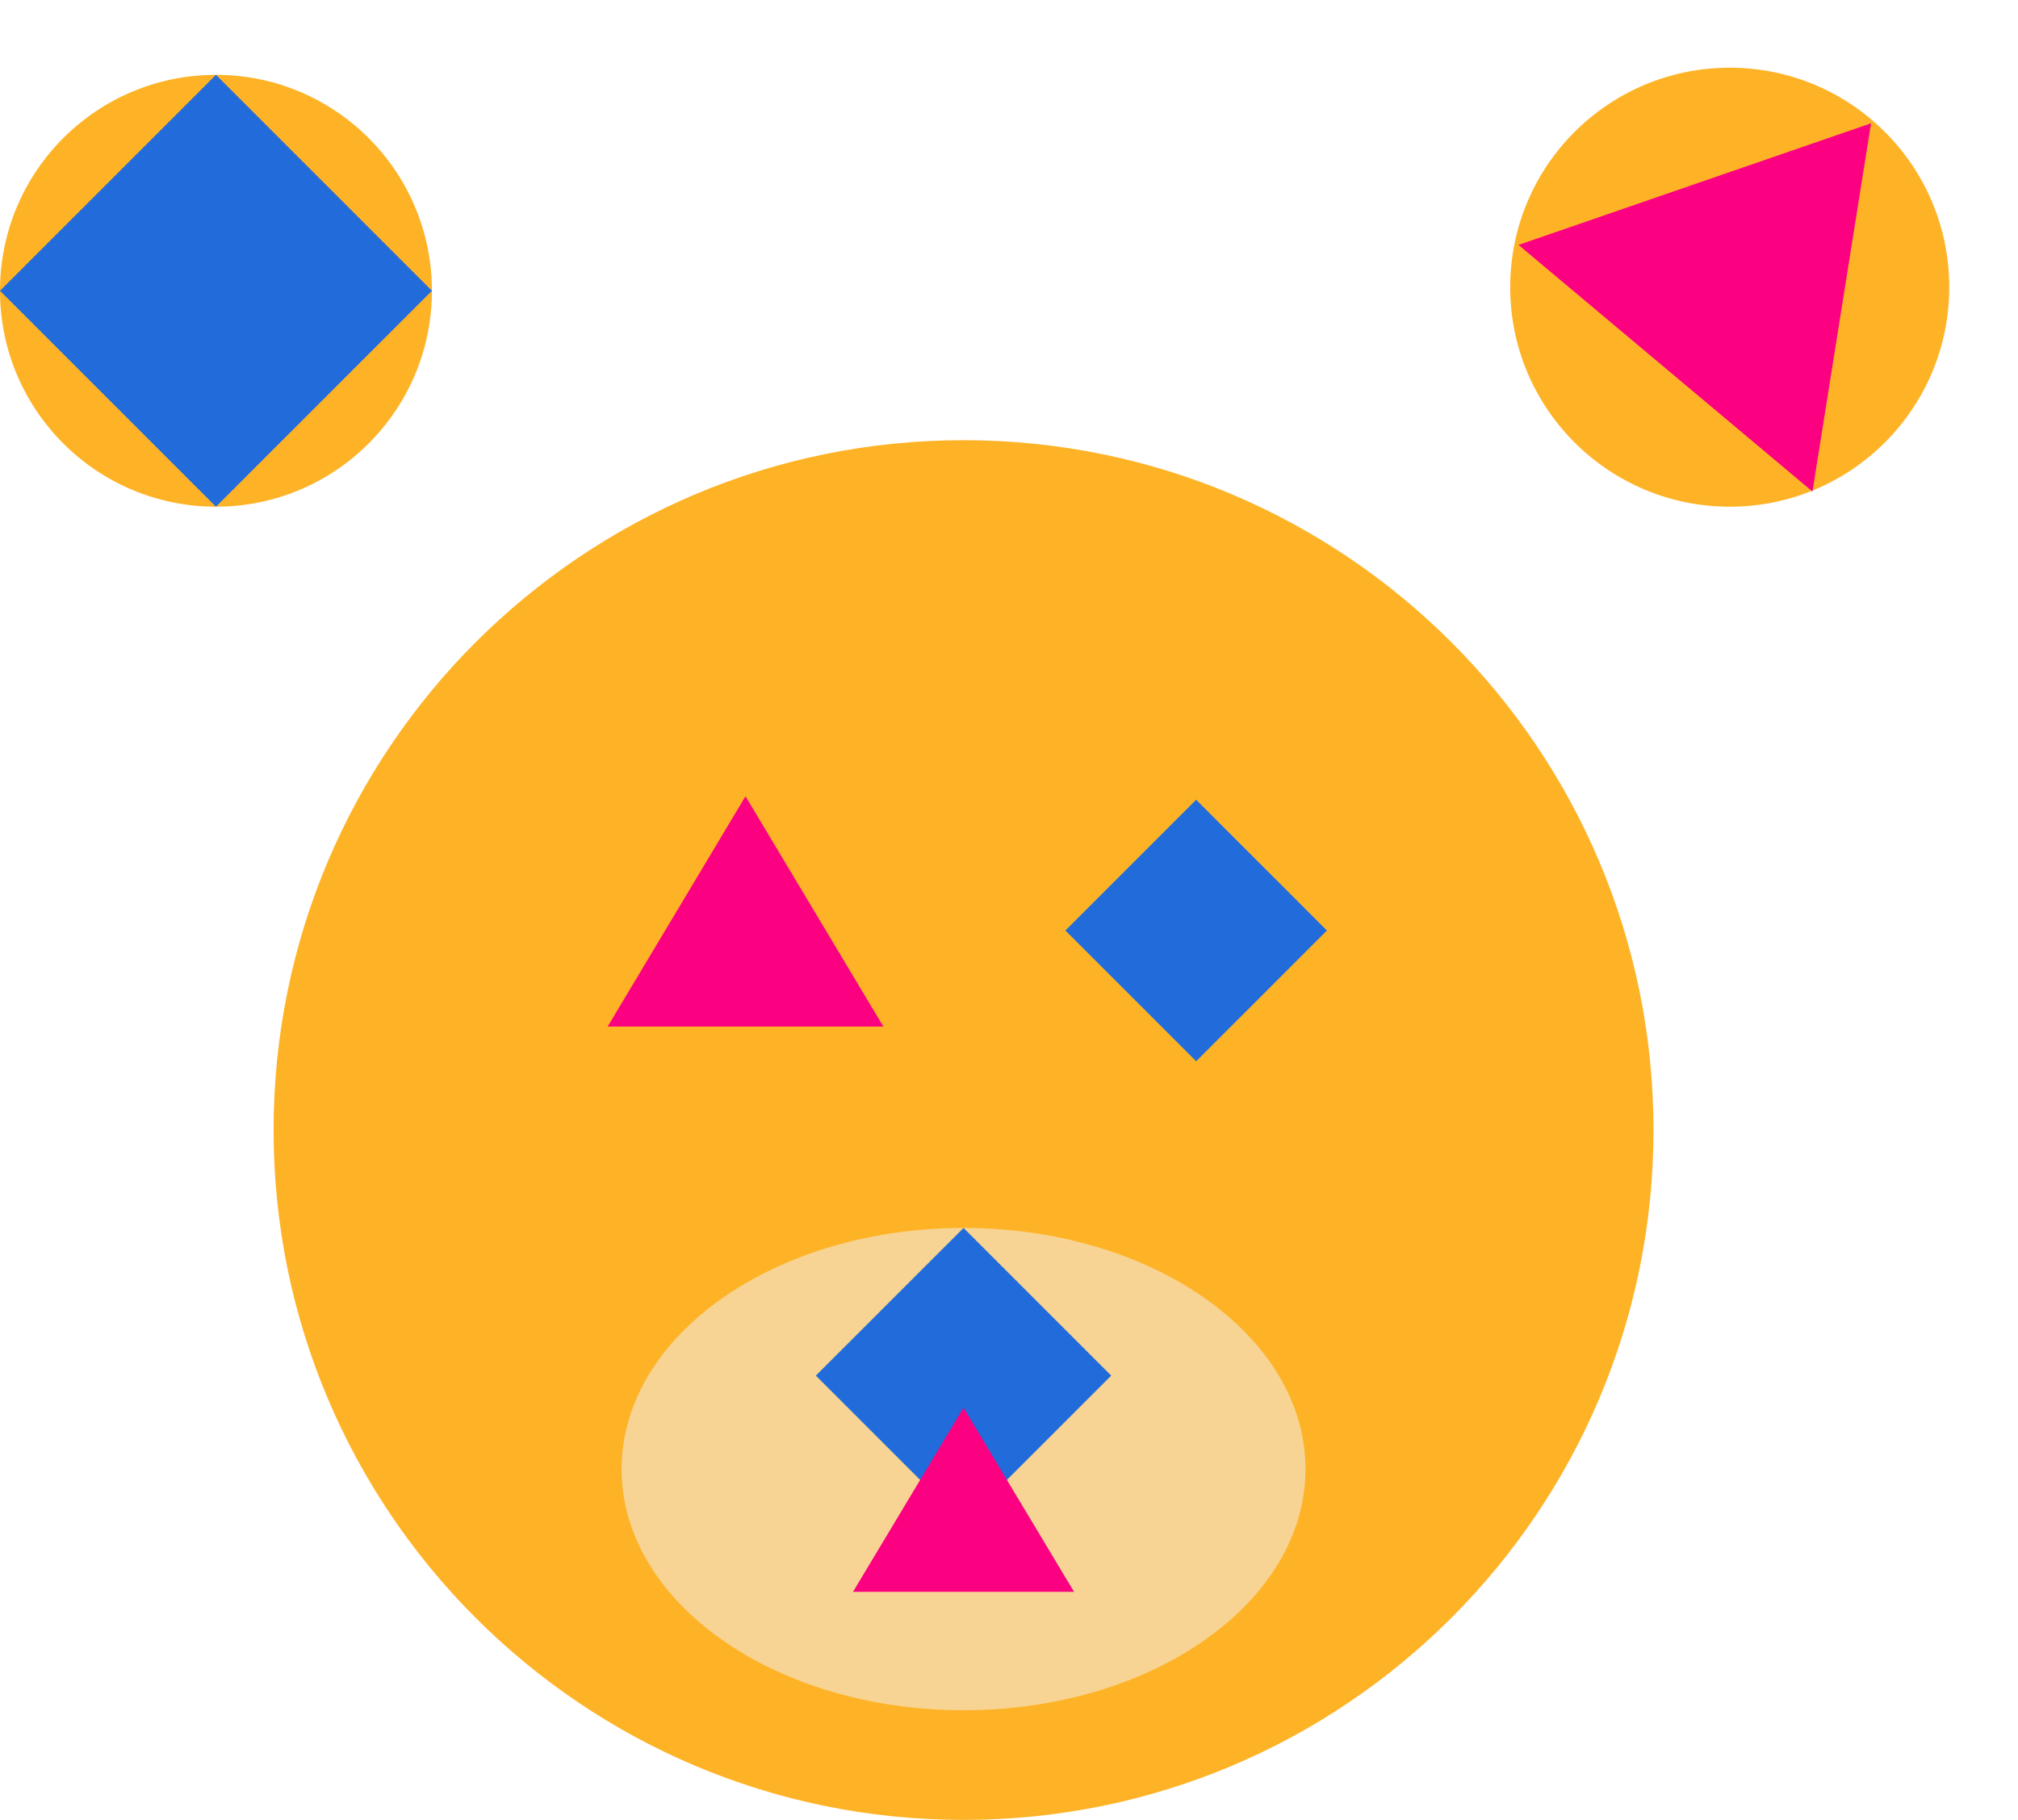
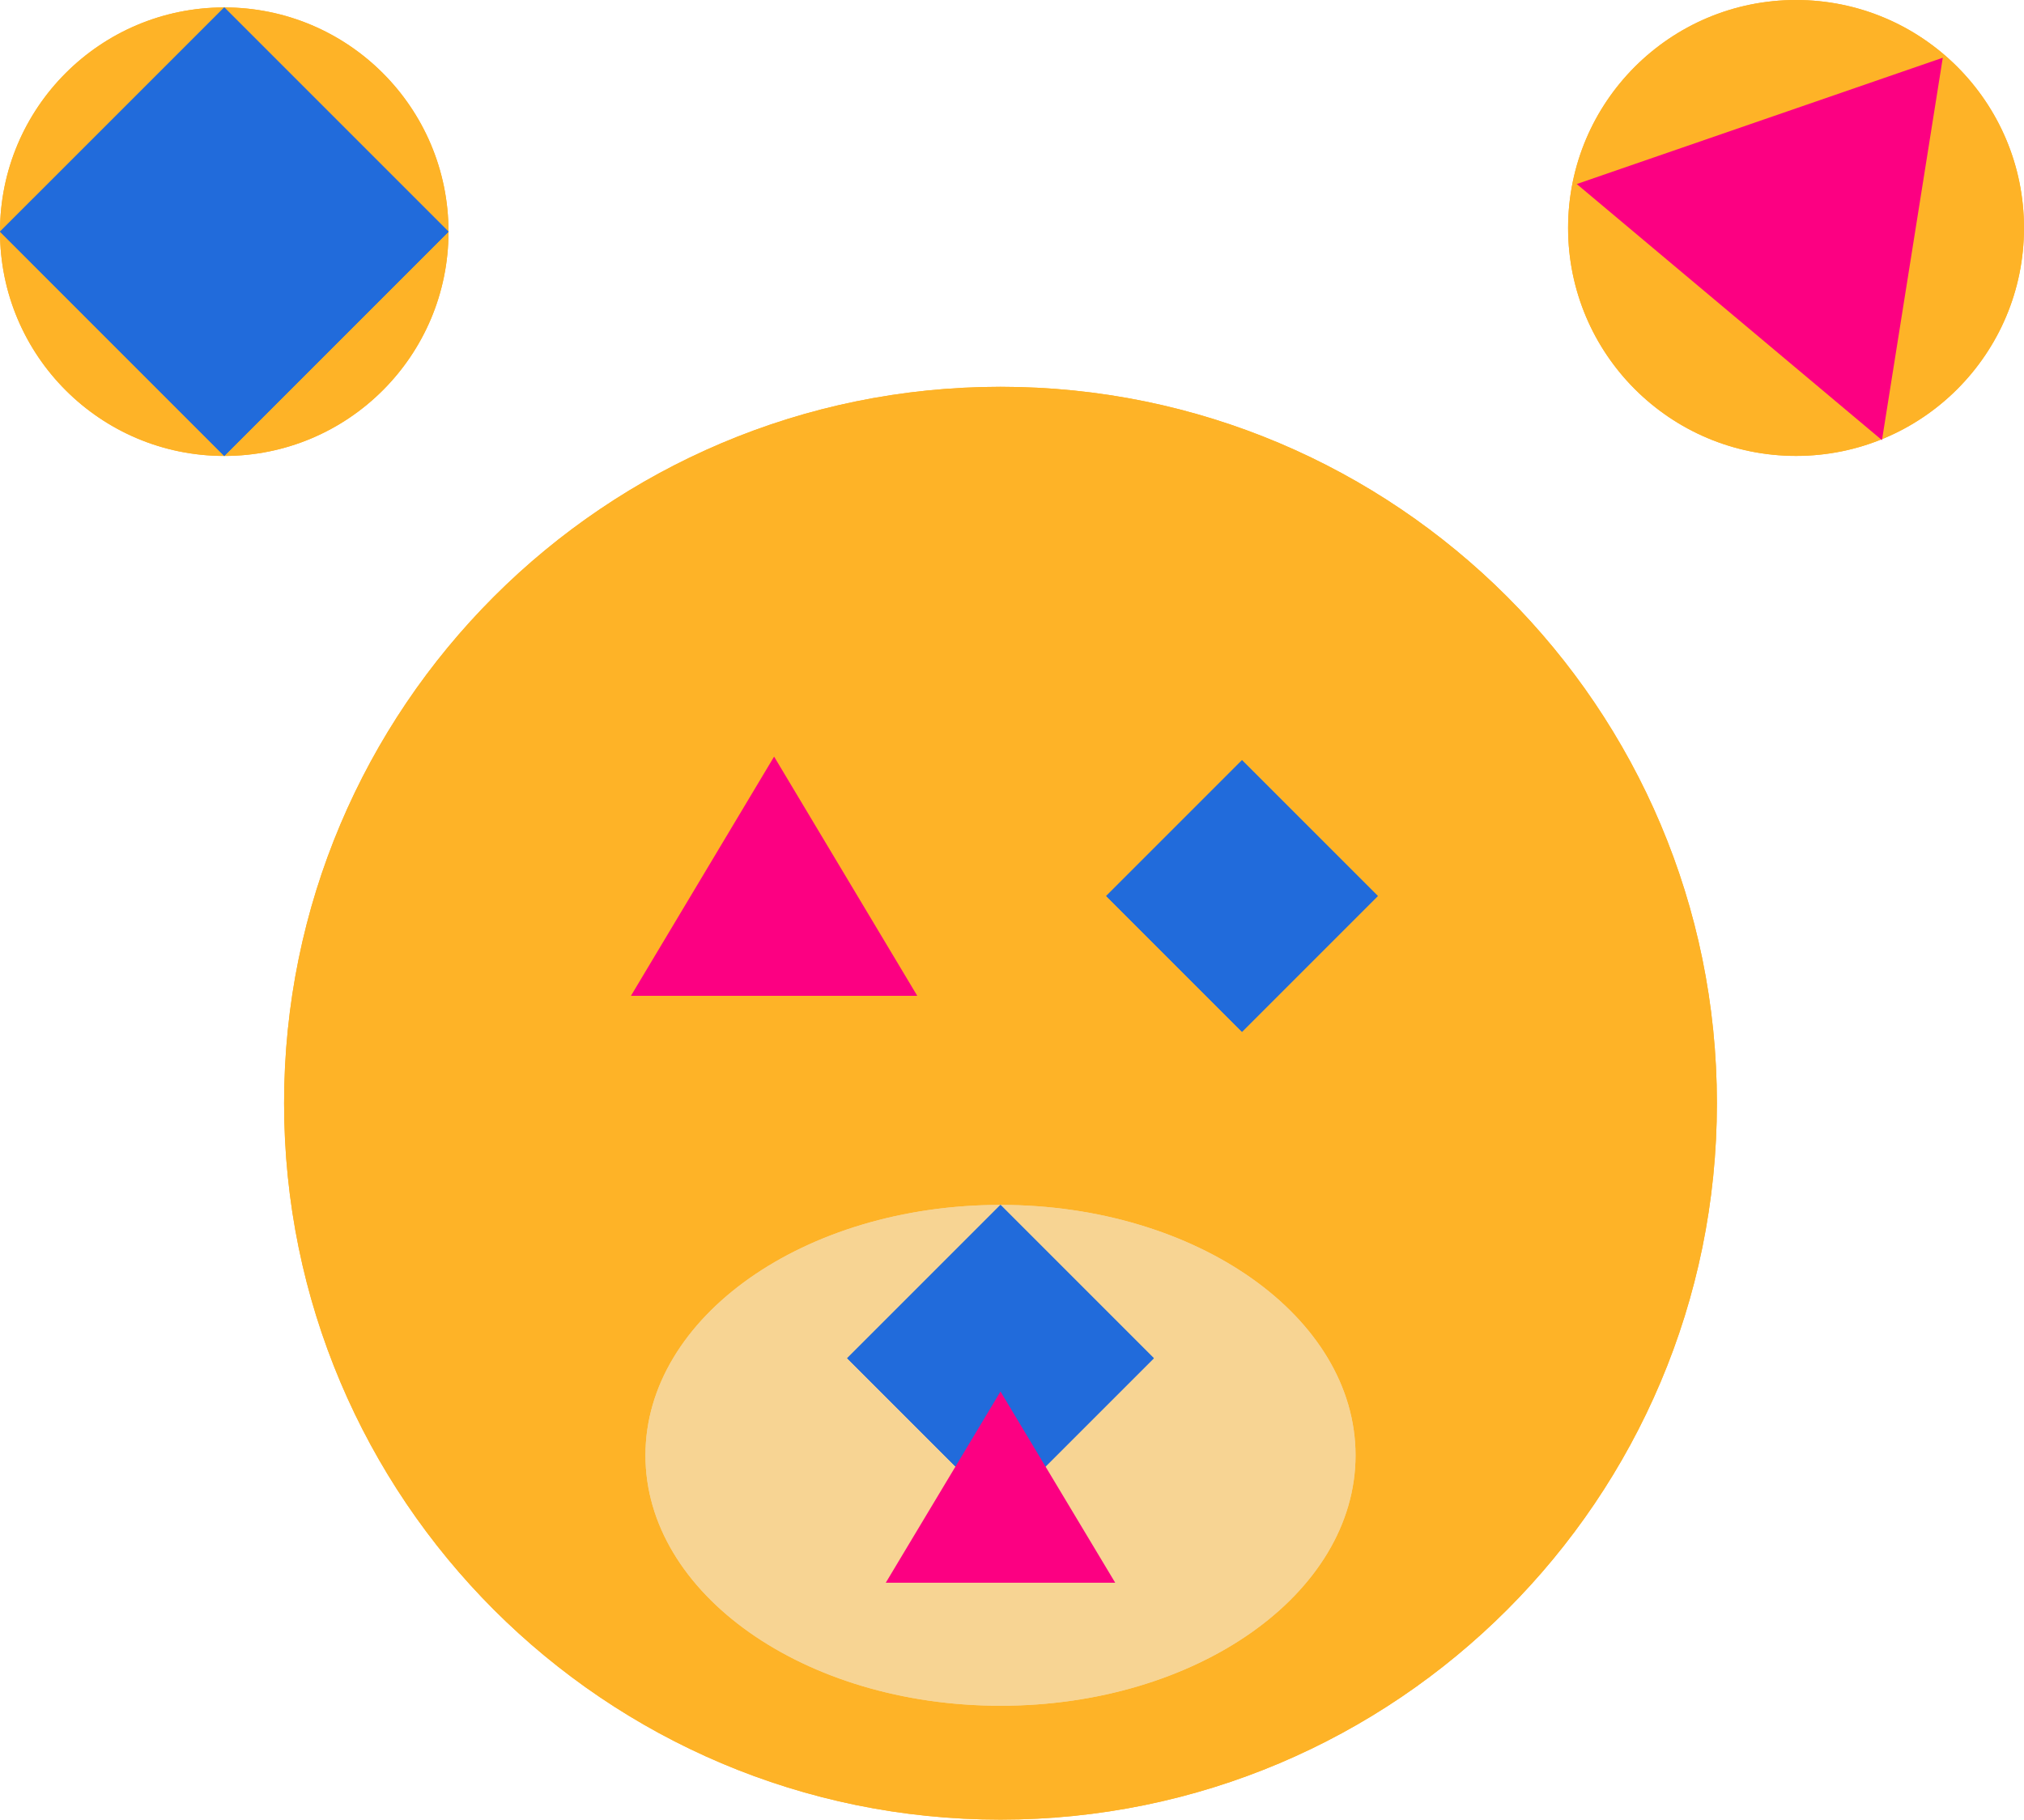
- <svg xmlns="http://www.w3.org/2000/svg" width="578.188" height="521.502" viewBox="0 0 578.188 521.502">
-   <g id="Groupe_2" data-name="Groupe 2" transform="translate(-1024.996 -292.865)">
-     <g id="Tracé_4" data-name="Tracé 4" transform="translate(1103.379 419)" fill="#feb327">
-       <path d="M197.684,0C306.862,0,395.368,88.506,395.368,197.684S306.862,395.368,197.684,395.368,0,306.862,0,197.684,88.506,0,197.684,0Z" stroke="none" />
-       <path d="M 197.684 1 C 184.339 1 171.002 2.344 158.044 4.996 C 145.416 7.58 132.995 11.436 121.126 16.456 C 109.472 21.385 98.231 27.486 87.717 34.59 C 77.302 41.626 67.508 49.707 58.607 58.607 C 49.707 67.508 41.626 77.302 34.59 87.717 C 27.486 98.231 21.385 109.472 16.456 121.126 C 11.436 132.995 7.58 145.416 4.996 158.044 C 2.344 171.002 1 184.339 1 197.684 C 1 211.029 2.344 224.366 4.996 237.324 C 7.58 249.951 11.436 262.373 16.456 274.242 C 21.385 285.896 27.486 297.137 34.59 307.651 C 41.626 318.066 49.707 327.86 58.607 336.76 C 67.508 345.661 77.302 353.742 87.717 360.778 C 98.231 367.882 109.472 373.983 121.126 378.912 C 132.995 383.932 145.416 387.788 158.044 390.372 C 171.002 393.023 184.339 394.368 197.684 394.368 C 211.029 394.368 224.366 393.023 237.324 390.372 C 249.951 387.788 262.373 383.932 274.242 378.912 C 285.896 373.983 297.137 367.882 307.651 360.778 C 318.066 353.742 327.86 345.661 336.76 336.76 C 345.661 327.86 353.742 318.066 360.778 307.651 C 367.882 297.137 373.983 285.896 378.912 274.242 C 383.932 262.373 387.788 249.951 390.372 237.324 C 393.023 224.366 394.368 211.029 394.368 197.684 C 394.368 184.339 393.023 171.002 390.372 158.044 C 387.788 145.416 383.932 132.995 378.912 121.126 C 373.983 109.472 367.882 98.231 360.778 87.717 C 353.742 77.302 345.661 67.508 336.76 58.607 C 327.86 49.707 318.066 41.626 307.651 34.59 C 297.137 27.486 285.896 21.385 274.242 16.456 C 262.373 11.436 249.951 7.58 237.324 4.996 C 224.366 2.344 211.029 1 197.684 1 M 197.684 0 C 306.862 0 395.368 88.506 395.368 197.684 C 395.368 306.862 306.862 395.368 197.684 395.368 C 88.506 395.368 0 306.862 0 197.684 C 0 88.506 88.506 0 197.684 0 Z" stroke="none" fill="rgba(112,112,112,0)" />
+ <svg xmlns="http://www.w3.org/2000/svg" id="Layer_1" data-name="Layer 1" viewBox="0 0 558.49 502.1">
+   <defs>
+     <style>
+       .cls-1 {
+         fill: #fc0082;
+       }
+ 
+       .cls-2 {
+         fill: #f7d493;
+       }
+ 
+       .cls-3 {
+         fill: #feb327;
+       }
+ 
+       .cls-4 {
+         fill: #216bdb;
+       }
+     </style>
+   </defs>
+   <g id="Groupe_2" data-name="Groupe 2">
+     <g id="Tracé_4" data-name="Tracé 4">
+       <path class="cls-3" d="M276.07,106.73c109.18,0,197.68,88.51,197.68,197.68s-88.51,197.68-197.68,197.68-197.68-88.51-197.68-197.68,88.51-197.68,197.68-197.68Z" />
+       <path class="cls-3" d="M276.07,107.73c-13.35,0-26.68,1.34-39.64,4-12.63,2.58-25.05,6.44-36.92,11.46-11.65,4.93-22.89,11.03-33.41,18.13-10.41,7.04-20.21,15.12-29.11,24.02-8.9,8.9-16.98,18.69-24.02,29.11-7.1,10.51-13.2,21.76-18.13,33.41-5.02,11.87-8.88,24.29-11.46,36.92-2.65,12.96-4,26.29-4,39.64s1.34,26.68,4,39.64c2.58,12.63,6.44,25.05,11.46,36.92,4.93,11.65,11.03,22.89,18.13,33.41,7.04,10.41,15.12,20.21,24.02,29.11,8.9,8.9,18.69,16.98,29.11,24.02,10.51,7.1,21.76,13.2,33.41,18.13,11.87,5.02,24.29,8.88,36.92,11.46,12.96,2.65,26.29,4,39.64,4s26.68-1.34,39.64-4c12.63-2.58,25.05-6.44,36.92-11.46,11.65-4.93,22.89-11.03,33.41-18.13,10.41-7.04,20.21-15.12,29.11-24.02,8.9-8.9,16.98-18.69,24.02-29.11,7.1-10.51,13.2-21.76,18.13-33.41,5.02-11.87,8.88-24.29,11.46-36.92,2.65-12.96,4-26.29,4-39.64s-1.34-26.68-4-39.64c-2.58-12.63-6.44-25.05-11.46-36.92-4.93-11.65-11.03-22.89-18.13-33.41-7.04-10.41-15.12-20.21-24.02-29.11-8.9-8.9-18.69-16.98-29.11-24.02-10.51-7.1-21.76-13.2-33.41-18.13-11.87-5.02-24.29-8.88-36.92-11.46-12.96-2.65-26.29-4-39.64-4M276.07,106.73c109.18,0,197.68,88.51,197.68,197.68s-88.51,197.68-197.68,197.68-197.68-88.51-197.68-197.68,88.51-197.68,197.68-197.68Z" />
    </g>
-     <g id="Tracé_6" data-name="Tracé 6" transform="translate(1024.996 314.311)" fill="#feb327">
-       <path d="M61.876,0A61.876,61.876,0,1,1,0,61.876,61.876,61.876,0,0,1,61.876,0Z" stroke="none" />
-       <path d="M 61.876 1 C 53.657 1 45.685 2.609 38.18 5.783 C 34.573 7.309 31.095 9.197 27.84 11.396 C 24.616 13.574 21.585 16.075 18.83 18.83 C 16.075 21.585 13.574 24.616 11.396 27.84 C 9.197 31.095 7.309 34.573 5.783 38.18 C 2.609 45.685 1 53.657 1 61.876 C 1 70.094 2.609 78.066 5.783 85.571 C 7.309 89.178 9.197 92.657 11.396 95.911 C 13.574 99.135 16.075 102.166 18.83 104.921 C 21.585 107.676 24.616 110.177 27.84 112.355 C 31.095 114.554 34.573 116.442 38.18 117.968 C 45.685 121.142 53.657 122.751 61.876 122.751 C 70.094 122.751 78.066 121.142 85.571 117.968 C 89.178 116.442 92.657 114.554 95.911 112.355 C 99.135 110.177 102.166 107.676 104.921 104.921 C 107.676 102.166 110.177 99.135 112.355 95.911 C 114.554 92.657 116.442 89.178 117.968 85.571 C 121.142 78.066 122.751 70.094 122.751 61.876 C 122.751 53.657 121.142 45.685 117.968 38.18 C 116.442 34.573 114.554 31.095 112.355 27.84 C 110.177 24.616 107.676 21.585 104.921 18.83 C 102.166 16.075 99.135 13.574 95.911 11.396 C 92.657 9.197 89.178 7.309 85.571 5.783 C 78.066 2.609 70.094 1 61.876 1 M 61.876 -7.62939453125e-06 C 96.049 -7.62939453125e-06 123.751 27.703 123.751 61.876 C 123.751 96.049 96.049 123.751 61.876 123.751 C 27.703 123.751 -7.62939453125e-06 96.049 -7.62939453125e-06 61.876 C -7.62939453125e-06 27.703 27.703 -7.62939453125e-06 61.876 -7.62939453125e-06 Z" stroke="none" fill="rgba(112,112,112,0)" />
+     <g id="Tracé_6" data-name="Tracé 6">
+       <path class="cls-3" d="M61.88,2.05c34.17,0,61.88,27.7,61.88,61.88s-27.7,61.88-61.88,61.88S0,98.1,0,63.92h0C0,29.75,27.7,2.05,61.88,2.05Z" />
+       <path class="cls-3" d="M61.88,3.05c-8.22,0-16.19,1.61-23.7,4.78-3.61,1.53-7.09,3.41-10.34,5.61-3.22,2.18-6.26,4.68-9.01,7.43-2.75,2.76-5.26,5.79-7.43,9.01-2.2,3.25-4.09,6.73-5.61,10.34-3.17,7.5-4.78,15.48-4.78,23.7s1.61,16.19,4.78,23.7c1.53,3.61,3.41,7.09,5.61,10.34,2.18,3.22,4.68,6.26,7.43,9.01s5.79,5.26,9.01,7.43c3.25,2.2,6.73,4.09,10.34,5.61,7.5,3.17,15.48,4.78,23.7,4.78s16.19-1.61,23.7-4.78c3.61-1.53,7.09-3.41,10.34-5.61,3.22-2.18,6.26-4.68,9.01-7.43,2.76-2.75,5.26-5.79,7.43-9.01,2.2-3.25,4.09-6.73,5.61-10.34,3.17-7.5,4.78-15.48,4.78-23.7s-1.61-16.19-4.78-23.7c-1.53-3.61-3.41-7.09-5.61-10.34-2.18-3.22-4.68-6.26-7.43-9.01s-5.79-5.26-9.01-7.43c-3.25-2.2-6.73-4.09-10.34-5.61-7.5-3.17-15.48-4.78-23.7-4.78M61.88,2.05c34.17,0,61.88,27.7,61.88,61.88s-27.7,61.88-61.88,61.88S0,98.09,0,63.92,27.7,2.05,61.88,2.05Z" />
    </g>
-     <g id="Tracé_7" data-name="Tracé 7" transform="translate(1457.689 312.265)" fill="#feb327">
-       <path d="M62.9,0A62.9,62.9,0,1,1,0,62.9,62.9,62.9,0,0,1,62.9,0Z" stroke="none" />
-       <path d="M 62.898 1 C 54.542 1 46.435 2.636 38.805 5.864 C 35.137 7.415 31.6 9.335 28.291 11.571 C 25.013 13.785 21.931 16.328 19.13 19.13 C 16.328 21.931 13.785 25.013 11.571 28.291 C 9.335 31.6 7.415 35.137 5.864 38.805 C 2.636 46.435 1 54.542 1 62.898 C 1 71.255 2.636 79.361 5.864 86.991 C 7.415 90.659 9.335 94.196 11.571 97.505 C 13.785 100.783 16.328 103.865 19.13 106.667 C 21.931 109.468 25.013 112.011 28.291 114.226 C 31.6 116.461 35.137 118.381 38.805 119.932 C 46.435 123.16 54.542 124.796 62.898 124.796 C 71.255 124.796 79.361 123.16 86.991 119.932 C 90.659 118.381 94.196 116.461 97.505 114.226 C 100.783 112.011 103.866 109.468 106.667 106.667 C 109.468 103.865 112.011 100.783 114.226 97.505 C 116.461 94.196 118.381 90.659 119.933 86.991 C 123.16 79.361 124.796 71.255 124.796 62.898 C 124.796 54.542 123.16 46.435 119.933 38.805 C 118.381 35.137 116.461 31.6 114.226 28.291 C 112.011 25.013 109.468 21.931 106.667 19.13 C 103.866 16.328 100.783 13.785 97.505 11.571 C 94.196 9.335 90.659 7.415 86.991 5.864 C 79.361 2.636 71.255 1 62.898 1 M 62.898 7.62939453125e-06 C 97.636 7.62939453125e-06 125.796 28.16 125.796 62.898 C 125.796 97.636 97.636 125.796 62.898 125.796 C 28.16 125.796 -7.62939453125e-06 97.636 -7.62939453125e-06 62.898 C -7.62939453125e-06 28.16 28.16 7.62939453125e-06 62.898 7.62939453125e-06 Z" stroke="none" fill="rgba(112,112,112,0)" />
+     <g id="Tracé_7" data-name="Tracé 7">
+       <path class="cls-3" d="M495.59,0C530.33,0,558.49,28.16,558.49,62.9s-28.16,62.9-62.9,62.9-62.9-28.16-62.9-62.9c0-34.74,28.16-62.9,62.9-62.9h0Z" />
+       <path class="cls-3" d="M495.59,1c-8.36,0-16.46,1.64-24.09,4.86-3.67,1.55-7.2,3.47-10.51,5.71-3.28,2.21-6.36,4.76-9.16,7.56s-5.34,5.88-7.56,9.16c-2.24,3.31-4.16,6.85-5.71,10.51-3.23,7.63-4.86,15.74-4.86,24.09s1.64,16.46,4.86,24.09c1.55,3.67,3.47,7.2,5.71,10.51,2.21,3.28,4.76,6.36,7.56,9.16,2.8,2.8,5.88,5.34,9.16,7.56,3.31,2.24,6.85,4.16,10.51,5.71,7.63,3.23,15.74,4.86,24.09,4.86s16.46-1.64,24.09-4.86c3.67-1.55,7.2-3.47,10.51-5.71,3.28-2.21,6.36-4.76,9.16-7.56,2.8-2.8,5.34-5.88,7.56-9.16,2.24-3.31,4.16-6.85,5.71-10.51,3.23-7.63,4.86-15.74,4.86-24.09s-1.64-16.46-4.86-24.09c-1.55-3.67-3.47-7.2-5.71-10.51-2.21-3.28-4.76-6.36-7.56-9.16s-5.88-5.34-9.16-7.56c-3.31-2.24-6.85-4.16-10.51-5.71-7.63-3.23-15.74-4.86-24.09-4.86M495.59,0C530.33,0,558.49,28.16,558.49,62.9s-28.16,62.9-62.9,62.9-62.9-28.16-62.9-62.9S460.85,0,495.59,0Z" />
    </g>
-     <path id="Polygone_3" data-name="Polygone 3" d="M39.5,0,79,66H0Z" transform="translate(1199.097 521.031)" fill="#fc0082" />
-     <g id="Tracé_8" data-name="Tracé 8" transform="translate(1367.71 522.031) rotate(45)" fill="#216bdb">
-       <path d="M0,0H52.99V52.99H0Z" stroke="none" />
-       <path d="M 1 1 L 1 51.99 L 51.99 51.99 L 51.99 1 L 1 1 M -3.814697265625e-06 -3.814697265625e-06 L 52.99 -3.814697265625e-06 L 52.99 52.99 L -3.814697265625e-06 52.99 L -3.814697265625e-06 -3.814697265625e-06 Z" stroke="none" fill="rgba(112,112,112,0)" />
+     <path id="Polygone_3" data-name="Polygone 3" class="cls-1" d="M213.6,208.77l39.5,66h-79l39.5-66Z" />
+     <g id="Tracé_8" data-name="Tracé 8">
+       <path class="cls-4" d="M342.71,209.77l37.47,37.47-37.47,37.47-37.47-37.47,37.47-37.47Z" />
+       <path class="cls-4" d="M342.71,211.18l-36.06,36.06,36.06,36.06,36.06-36.06-36.06-36.06M342.71,209.77l37.47,37.47-37.47,37.47-37.47-37.47,37.47-37.47Z" />
    </g>
-     <g id="Tracé_9" data-name="Tracé 9" transform="translate(1203.097 644.738)" fill="#f7d493">
-       <path d="M97.966,0c54.105,0,97.966,30.938,97.966,69.1s-43.861,69.1-97.966,69.1S0,107.266,0,69.1,43.861,0,97.966,0Z" stroke="none" />
-       <path d="M 97.966 1 C 84.837 1 72.104 2.813 60.119 6.389 C 54.363 8.106 48.813 10.231 43.622 12.704 C 38.486 15.152 33.657 17.962 29.27 21.057 C 24.889 24.147 20.913 27.545 17.453 31.158 C 13.967 34.798 10.973 38.688 8.556 42.718 C 6.1 46.815 4.214 51.1 2.951 55.454 C 1.656 59.916 1 64.508 1 69.102 C 1 73.696 1.656 78.288 2.951 82.75 C 4.214 87.104 6.1 91.388 8.556 95.485 C 10.973 99.516 13.967 103.405 17.453 107.045 C 20.913 110.658 24.889 114.057 29.27 117.147 C 33.657 120.241 38.486 123.052 43.622 125.499 C 48.813 127.973 54.363 130.098 60.119 131.815 C 72.104 135.391 84.837 137.203 97.966 137.203 C 111.094 137.203 123.828 135.391 135.813 131.815 C 141.568 130.098 147.119 127.973 152.309 125.499 C 157.446 123.052 162.275 120.241 166.662 117.147 C 171.043 114.057 175.018 110.658 178.479 107.045 C 181.965 103.405 184.959 99.516 187.375 95.485 C 189.832 91.388 191.718 87.104 192.981 82.75 C 194.275 78.288 194.932 73.696 194.932 69.102 C 194.932 64.508 194.275 59.916 192.981 55.454 C 191.718 51.1 189.832 46.815 187.375 42.718 C 184.959 38.688 181.965 34.798 178.479 31.158 C 175.018 27.545 171.043 24.147 166.662 21.057 C 162.275 17.962 157.446 15.152 152.309 12.704 C 147.119 10.231 141.568 8.106 135.813 6.389 C 123.828 2.813 111.094 1 97.966 1 M 97.966 0 C 152.071 0 195.932 30.938 195.932 69.102 C 195.932 107.266 152.071 138.203 97.966 138.203 C 43.861 138.203 0 107.266 0 69.102 C 0 30.938 43.861 0 97.966 0 Z" stroke="none" fill="rgba(112,112,112,0)" />
+     <g id="Tracé_9" data-name="Tracé 9">
+       <path class="cls-2" d="M276.07,332.47c54.1,0,97.97,30.94,97.97,69.1s-43.86,69.1-97.97,69.1-97.97-30.93-97.97-69.1,43.86-69.1,97.97-69.1Z" />
+       <path class="cls-2" d="M276.07,333.47c-13.13,0-25.86,1.81-37.85,5.39-5.76,1.72-11.31,3.84-16.5,6.32-5.14,2.45-9.97,5.26-14.35,8.35-4.38,3.09-8.36,6.49-11.82,10.1-3.49,3.64-6.48,7.53-8.9,11.56-2.46,4.1-4.34,8.38-5.61,12.74-1.29,4.46-1.95,9.05-1.95,13.65s.66,9.19,1.95,13.65c1.26,4.35,3.15,8.64,5.61,12.74,2.42,4.03,5.41,7.92,8.9,11.56,3.46,3.61,7.44,7.01,11.82,10.1,4.39,3.09,9.22,5.9,14.35,8.35,5.19,2.47,10.74,4.6,16.5,6.32,11.98,3.58,24.72,5.39,37.85,5.39s25.86-1.81,37.85-5.39c5.76-1.72,11.31-3.84,16.5-6.32,5.14-2.45,9.97-5.26,14.35-8.35,4.38-3.09,8.36-6.49,11.82-10.1,3.49-3.64,6.48-7.53,8.9-11.56,2.46-4.1,4.34-8.38,5.61-12.74,1.29-4.46,1.95-9.05,1.95-13.65s-.66-9.19-1.95-13.65c-1.26-4.35-3.15-8.64-5.61-12.74-2.42-4.03-5.41-7.92-8.9-11.56-3.46-3.61-7.44-7.01-11.82-10.1-4.39-3.09-9.22-5.9-14.35-8.35-5.19-2.47-10.74-4.6-16.5-6.32-11.98-3.58-24.72-5.39-37.85-5.39M276.07,332.47c54.11,0,97.97,30.94,97.97,69.1s-43.86,69.1-97.97,69.1-97.97-30.94-97.97-69.1,43.86-69.1,97.97-69.1Z" />
    </g>
-     <g id="Tracé_10" data-name="Tracé 10" transform="translate(1301.063 644.737) rotate(45)" fill="#216bdb">
-       <path d="M0,0H59.841V59.841H0Z" stroke="none" />
-       <path d="M 1 1 L 1 58.841 L 58.841 58.841 L 58.841 1 L 1 1 M -3.814697265625e-06 -3.814697265625e-06 L 59.841 -3.814697265625e-06 L 59.841 59.841 L -3.814697265625e-06 59.841 L -3.814697265625e-06 -3.814697265625e-06 Z" stroke="none" fill="rgba(112,112,112,0)" />
+     <g id="Tracé_10" data-name="Tracé 10">
+       <path class="cls-4" d="M276.07,332.47l42.31,42.31-42.31,42.31-42.31-42.31,42.31-42.31Z" />
+       <path class="cls-4" d="M276.07,333.89l-40.9,40.9,40.9,40.9,40.9-40.9-40.9-40.9M276.07,332.47l42.31,42.31-42.31,42.31-42.31-42.31,42.31-42.31Z" />
    </g>
-     <path id="Polygone_4" data-name="Polygone 4" d="M31.662,0,63.324,52.77H0Z" transform="translate(1269.401 696.229)" fill="#fc0082" />
-     <path id="Polygone_5" data-name="Polygone 5" d="M54.97,0l54.97,91.616H0Z" transform="translate(1518.965 292.865) rotate(40)" fill="#fc0082" />
-     <g id="Tracé_11" data-name="Tracé 11" transform="translate(1086.871 314.311) rotate(45)" fill="#216bdb">
-       <path d="M0,0H87.505V87.505H0Z" stroke="none" />
-       <path d="M 1 1 L 1 86.505 L 86.505 86.505 L 86.505 1 L 1 1 M -7.62939453125e-06 -7.62939453125e-06 L 87.505 -7.62939453125e-06 L 87.505 87.505 L -7.62939453125e-06 87.505 L -7.62939453125e-06 -7.62939453125e-06 Z" stroke="none" fill="rgba(112,112,112,0)" />
+     <path id="Polygone_4" data-name="Polygone 4" class="cls-1" d="M276.07,383.96l31.66,52.77h-63.32l31.66-52.77Z" />
+     <path id="Polygone_5" data-name="Polygone 5" class="cls-1" d="M536.08,15.93l-16.78,105.52-84.22-70.67,101-34.85Z" />
+     <g id="Tracé_11" data-name="Tracé 11">
+       <path class="cls-4" d="M61.88,2.05l61.88,61.88-61.88,61.88L0,63.92,61.88,2.05Z" />
+       <path class="cls-4" d="M61.88,3.46L1.41,63.92l60.46,60.46,60.46-60.46L61.88,3.46M61.88,2.05l61.88,61.88-61.88,61.88L0,63.92,61.88,2.05Z" />
    </g>
  </g>
</svg>
